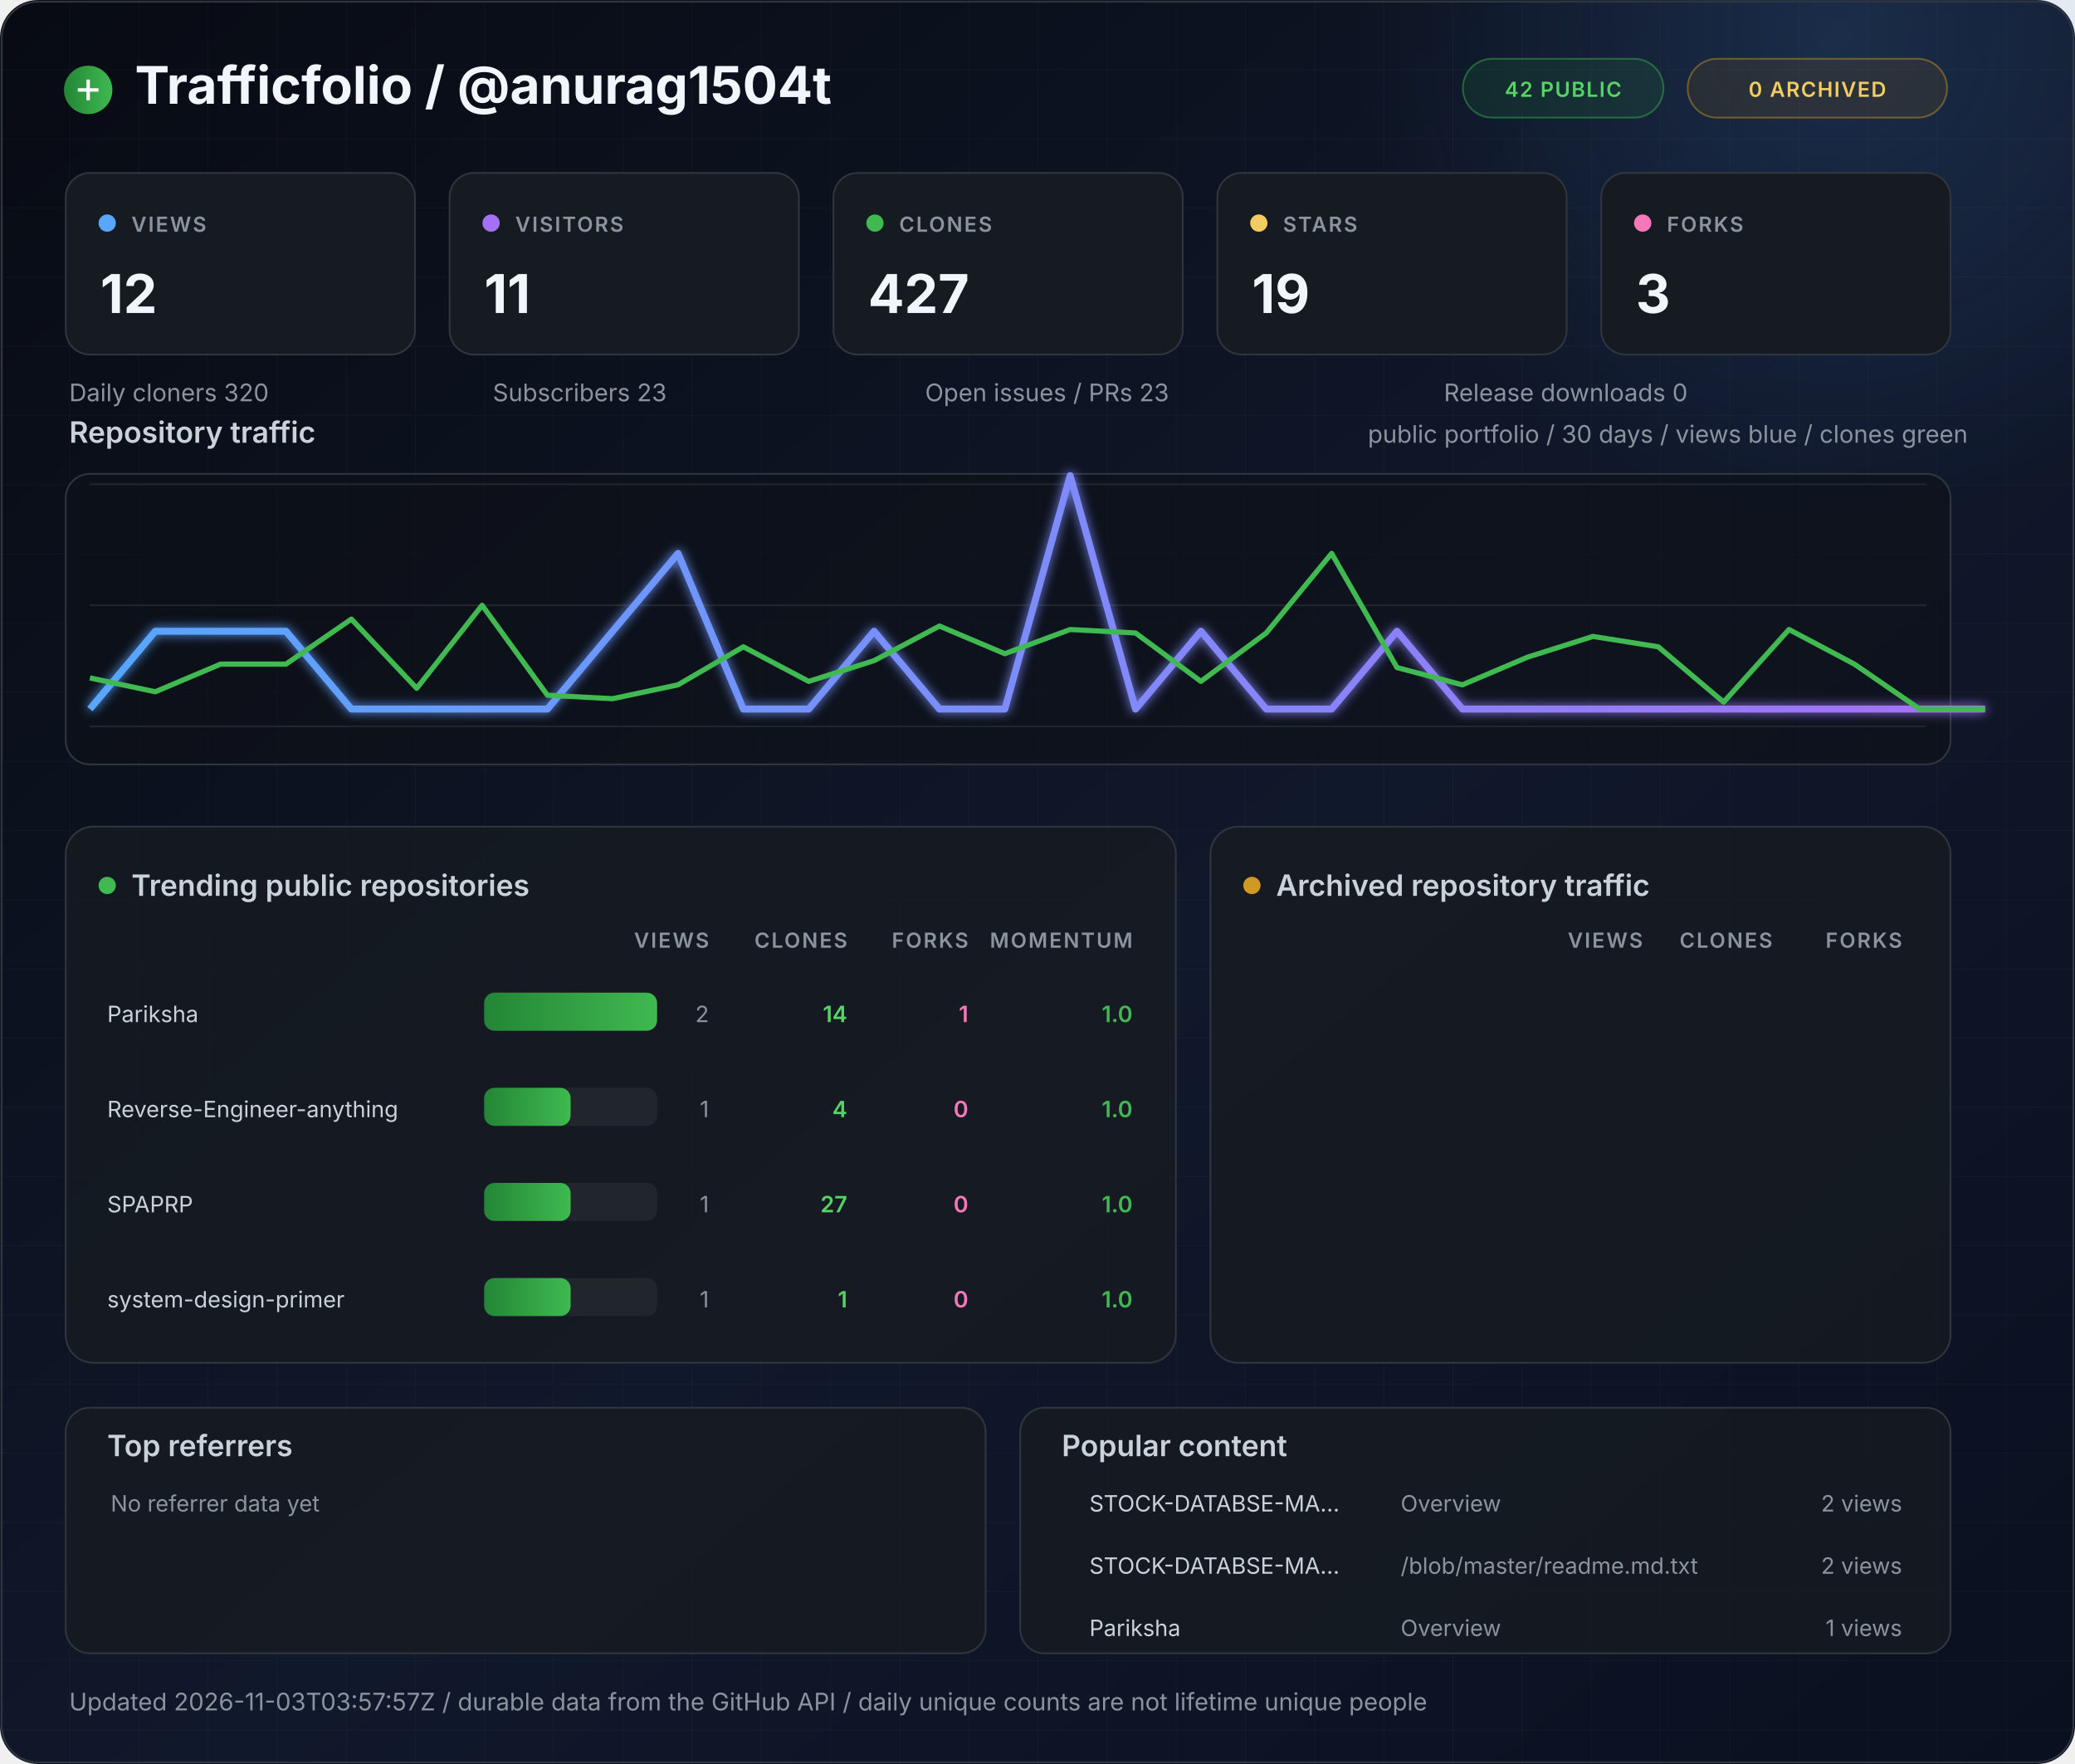
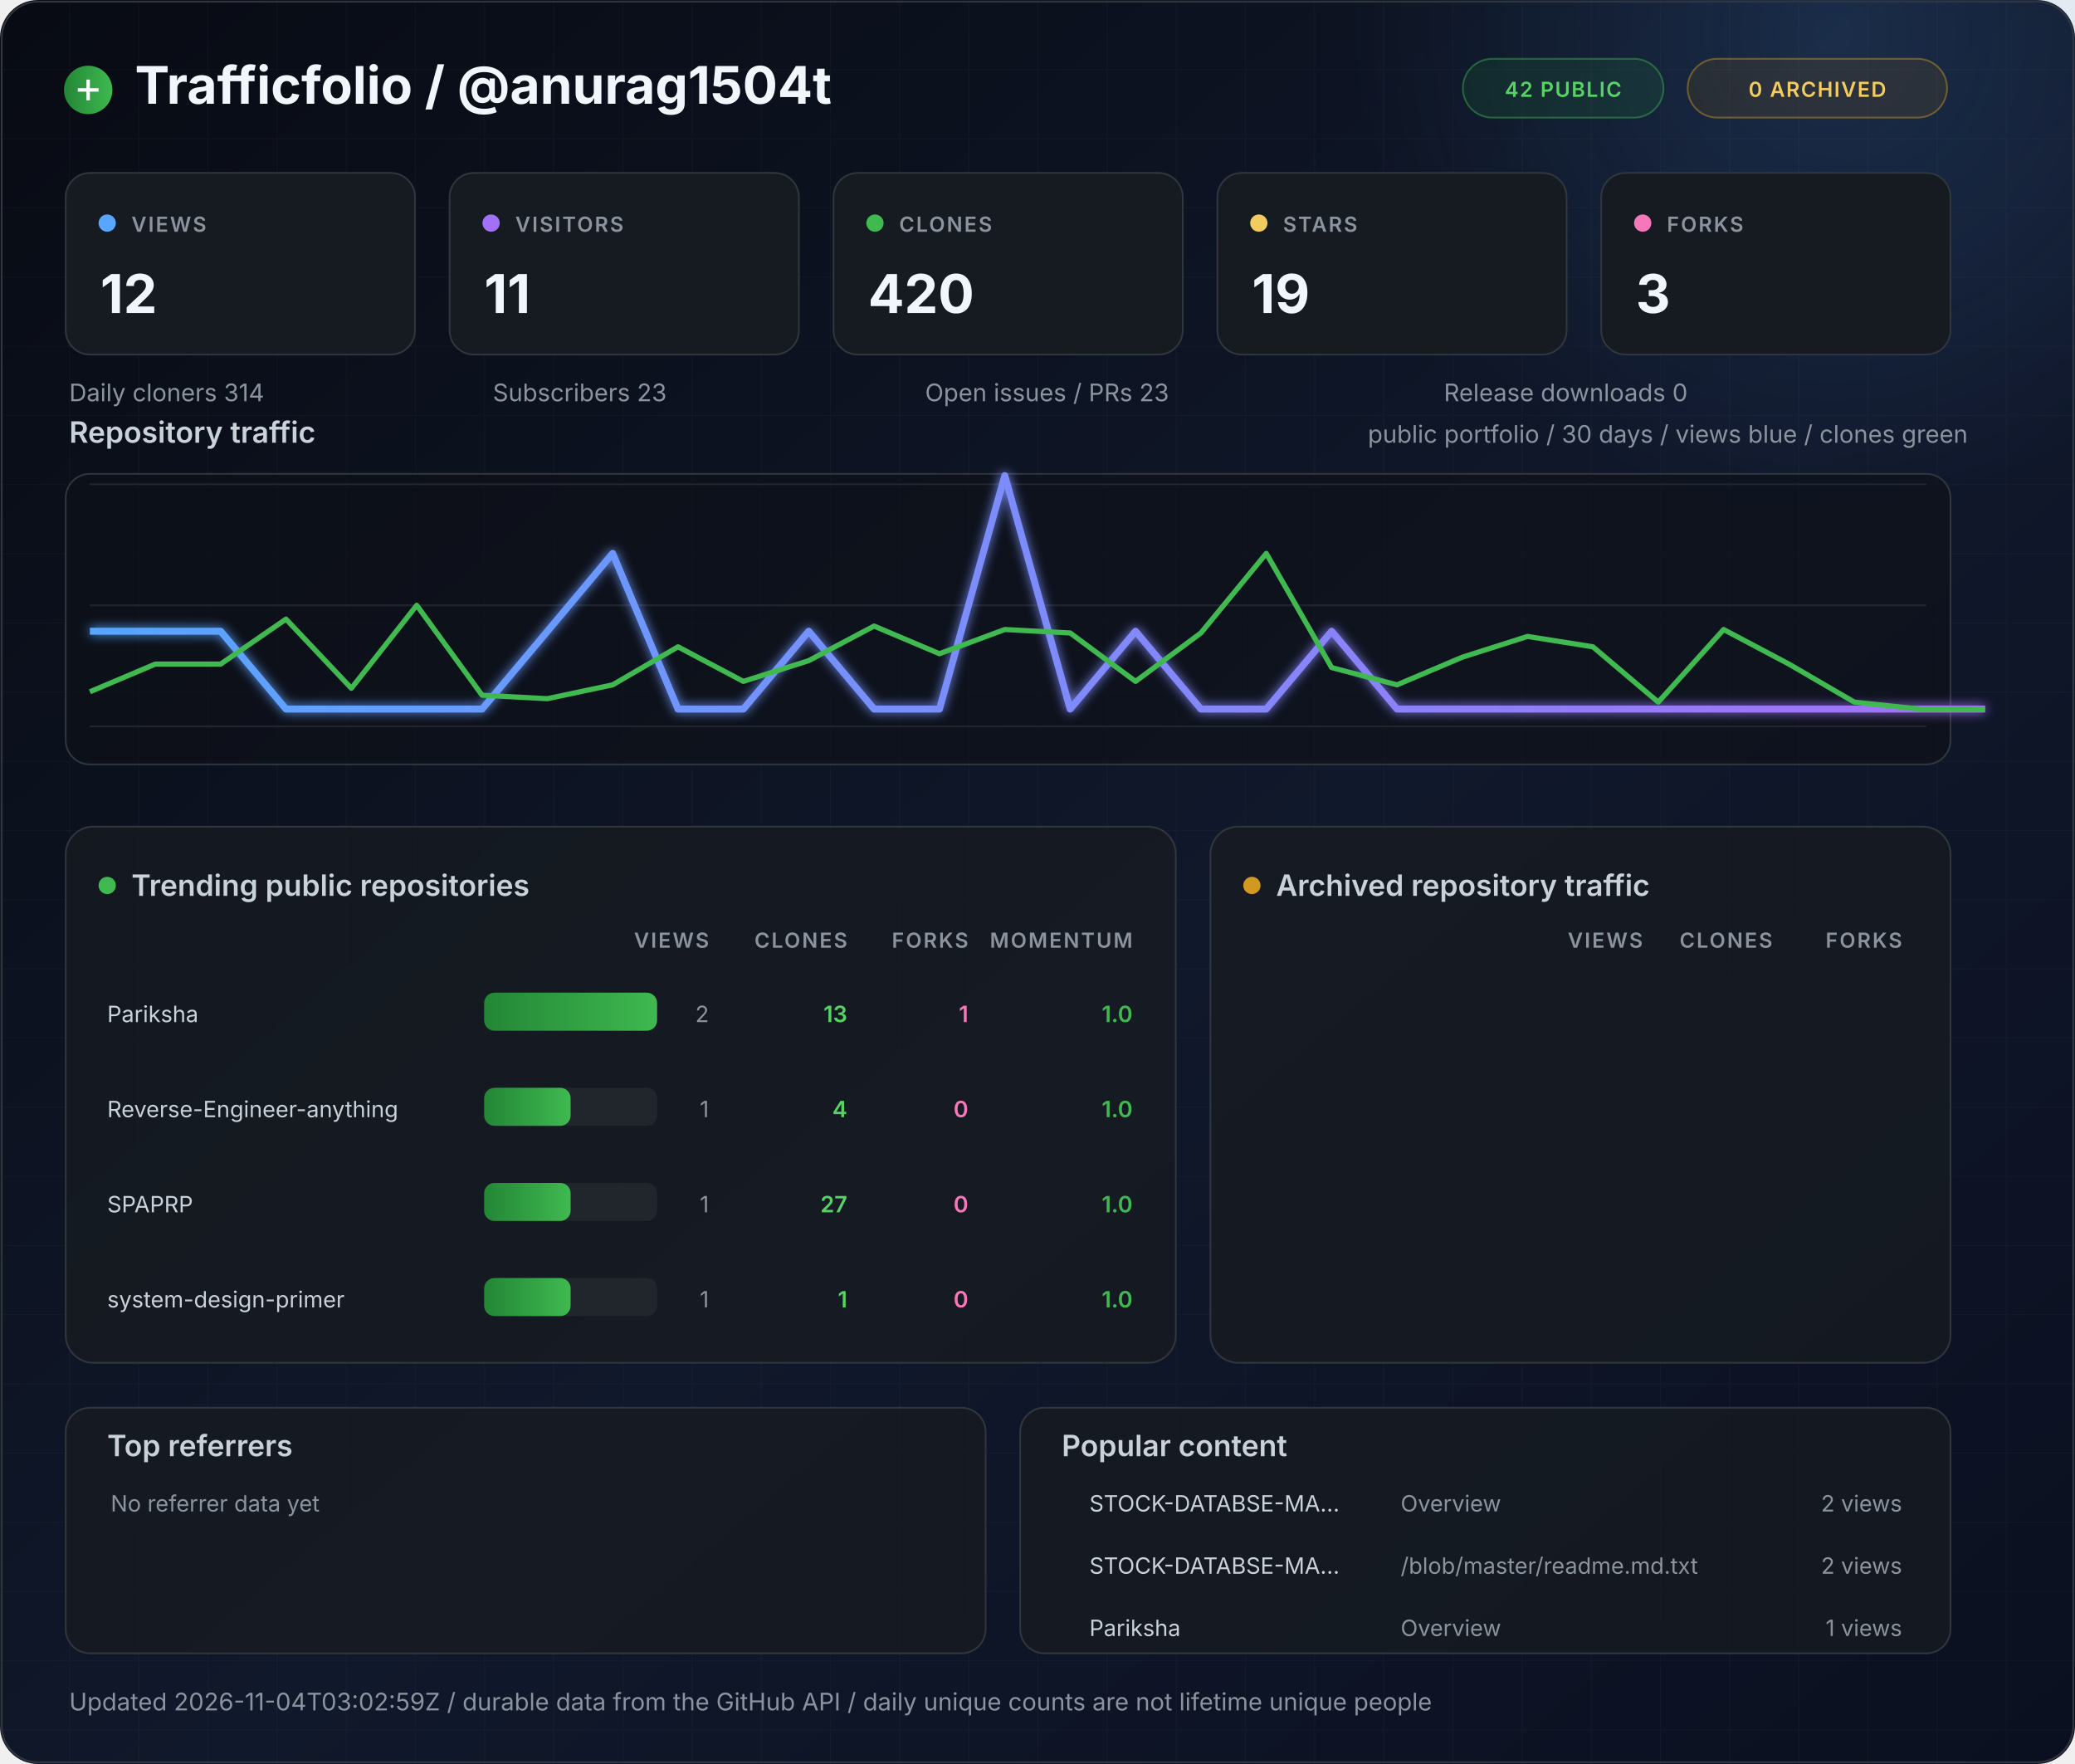
<svg xmlns="http://www.w3.org/2000/svg" width="1200" height="1020" viewBox="0 0 1200 1020" role="img" aria-label="Trafficfolio GitHub analytics dashboard for anurag1504t">
  <defs>
    <linearGradient id="bg" x1="0" y1="0" x2="1" y2="1">
      <stop stop-color="#080b13" />
      <stop offset=".55" stop-color="#10182b" />
      <stop offset="1" stop-color="#0b1020" />
    </linearGradient>
    <linearGradient id="line" x1="0" y1="0" x2="1" y2="0">
      <stop stop-color="#58a6ff" />
      <stop offset="1" stop-color="#a371f7" />
    </linearGradient>
    <linearGradient id="bar" x1="0" y1="0" x2="1" y2="0">
      <stop stop-color="#238636" />
      <stop offset="1" stop-color="#3fb950" />
    </linearGradient>
    <linearGradient id="archiveBar" x1="0" y1="0" x2="1" y2="0">
      <stop stop-color="#9e6a03" />
      <stop offset="1" stop-color="#f2cc60" />
    </linearGradient>
    <radialGradient id="ambient">
      <stop stop-color="#58a6ff" stop-opacity=".16" />
      <stop offset="1" stop-color="#58a6ff" stop-opacity="0" />
    </radialGradient>
    <pattern id="grid" width="40" height="40" patternUnits="userSpaceOnUse">
      <path d="M40 0H0V40" fill="none" stroke="#ffffff" stroke-opacity=".025" />
    </pattern>
    <filter id="glow">
      <feGaussianBlur stdDeviation="3" result="b" />
      <feMerge>
        <feMergeNode in="b" />
        <feMergeNode in="SourceGraphic" />
      </feMerge>
    </filter>
    <style>
    .title{font:750 30px -apple-system,BlinkMacSystemFont,"Segoe UI",sans-serif;fill:#f0f6fc}
    .subtitle{font:14px -apple-system,BlinkMacSystemFont,"Segoe UI",sans-serif;fill:#8b949e}
    .label{font:600 12px -apple-system,BlinkMacSystemFont,"Segoe UI",sans-serif;fill:#8b949e;letter-spacing:1px}
    .metric{font:700 31px -apple-system,BlinkMacSystemFont,"Segoe UI",sans-serif;fill:#f0f6fc}
    .section{font:600 17px -apple-system,BlinkMacSystemFont,"Segoe UI",sans-serif;fill:#c9d1d9}
    .repo,.value,.trend,.archive,.clone,.fork{font:13px -apple-system,BlinkMacSystemFont,"Segoe UI",sans-serif;fill:#c9d1d9}
    .value{fill:#8b949e} .trend{fill:#3fb950;font-weight:600} .archive{fill:#d29922}
    .clone{fill:#56d364;font-weight:600} .fork{fill:#f778ba;font-weight:600}
    .pill{font:600 12px -apple-system,BlinkMacSystemFont,"Segoe UI",sans-serif;letter-spacing:.7px}
  </style>
  </defs>
  <rect width="1200" height="1020" rx="22" fill="url(#bg)" />
  <rect width="1200" height="1020" rx="22" fill="url(#grid)" />
  <circle cx="1060" cy="20" r="280" fill="url(#ambient)" />
  <rect x="1" y="1" width="1198" height="1018" rx="21" fill="none" stroke="#30363d" />
  <circle cx="51" cy="52" r="14" fill="url(#bar)" />
  <path d="M45 52h12M51 46v12" stroke="#fff" stroke-width="2" />
  <text x="78" y="60" class="title">Trafficfolio / @anurag1504t</text>
  <rect x="846" y="34" width="116" height="34" rx="17" fill="#238636" fill-opacity=".16" stroke="#3fb950" stroke-opacity=".45" />
  <text x="904" y="56" text-anchor="middle" class="pill" fill="#56d364">42 PUBLIC</text>
  <rect x="976" y="34" width="150" height="34" rx="17" fill="#9e6a03" fill-opacity=".14" stroke="#d29922" stroke-opacity=".45" />
  <text x="1051" y="56" text-anchor="middle" class="pill" fill="#f2cc60">0 ARCHIVED</text>
  <rect x="38" y="100" width="202" height="105" rx="14" fill="#161b22" stroke="#30363d" />
  <circle cx="62" cy="129" r="5" fill="#58a6ff" />
  <text x="76" y="134" class="label">VIEWS</text>
  <text x="58" y="181" class="metric">12</text>
  <rect x="260" y="100" width="202" height="105" rx="14" fill="#161b22" stroke="#30363d" />
  <circle cx="284" cy="129" r="5" fill="#a371f7" />
  <text x="298" y="134" class="label">VISITORS</text>
  <text x="280" y="181" class="metric">11</text>
  <rect x="482" y="100" width="202" height="105" rx="14" fill="#161b22" stroke="#30363d" />
  <circle cx="506" cy="129" r="5" fill="#3fb950" />
  <text x="520" y="134" class="label">CLONES</text>
-   <text x="502" y="181" class="metric">427</text>
+   <text x="502" y="181" class="metric">420</text>
  <rect x="704" y="100" width="202" height="105" rx="14" fill="#161b22" stroke="#30363d" />
  <circle cx="728" cy="129" r="5" fill="#f2cc60" />
  <text x="742" y="134" class="label">STARS</text>
  <text x="724" y="181" class="metric">19</text>
  <rect x="926" y="100" width="202" height="105" rx="14" fill="#161b22" stroke="#30363d" />
  <circle cx="950" cy="129" r="5" fill="#f778ba" />
  <text x="964" y="134" class="label">FORKS</text>
  <text x="946" y="181" class="metric">3</text>
-   <text x="40" y="232" class="subtitle">Daily cloners 320</text>
+   <text x="40" y="232" class="subtitle">Daily cloners 314</text>
  <text x="285" y="232" class="subtitle">Subscribers 23</text>
  <text x="535" y="232" class="subtitle">Open issues / PRs 23</text>
  <text x="835" y="232" class="subtitle">Release downloads 0</text>
  <text x="40" y="256" class="section">Repository traffic</text>
  <text x="1138" y="256" text-anchor="end" class="subtitle">public portfolio / 30 days / views blue / clones green</text>
  <rect x="38" y="274" width="1090" height="168" rx="14" fill="#0d1117" fill-opacity=".62" stroke="#30363d" />
  <line x1="52" y1="420" x2="1114" y2="420" stroke="#21262d" />
  <line x1="52" y1="350" x2="1114" y2="350" stroke="#21262d" />
  <line x1="52" y1="280" x2="1114" y2="280" stroke="#21262d" />
-   <polyline points="52.0,410.0 89.8,365.0 127.6,365.0 165.4,365.0 203.2,410.0 241.0,410.0 278.8,410.0 316.6,410.0 354.3,365.0 392.1,320.0 429.9,410.0 467.7,410.0 505.5,365.0 543.3,410.0 581.1,410.0 618.9,275.0 656.7,410.0 694.5,365.0 732.3,410.0 770.1,410.0 807.9,365.0 845.7,410.0 883.4,410.0 921.2,410.0 959.0,410.0 996.8,410.0 1034.6,410.0 1072.4,410.0 1110.2,410.0 1148.0,410.0" fill="none" stroke="url(#line)" stroke-width="4" stroke-linejoin="round" filter="url(#glow)" />
-   <polyline points="52.0,392.0 89.8,400.0 127.6,384.0 165.4,384.0 203.2,358.0 241.0,398.0 278.8,350.0 316.6,402.0 354.3,404.0 392.1,396.0 429.9,374.0 467.7,394.0 505.5,382.0 543.3,362.0 581.1,378.0 618.9,364.0 656.7,366.0 694.5,394.0 732.3,366.0 770.1,320.0 807.9,386.0 845.7,396.0 883.4,380.0 921.2,368.0 959.0,374.0 996.8,406.0 1034.6,364.0 1072.4,384.0 1110.2,410.0 1148.0,410.0" fill="none" stroke="#3fb950" stroke-width="3" stroke-linejoin="round" />
+   <polyline points="52.0,365.0 89.8,365.0 127.6,365.0 165.4,410.0 203.2,410.0 241.0,410.0 278.8,410.0 316.6,365.0 354.3,320.0 392.1,410.0 429.9,410.0 467.7,365.0 505.5,410.0 543.3,410.0 581.1,275.0 618.9,410.0 656.7,365.0 694.5,410.0 732.3,410.0 770.1,365.0 807.9,410.0 845.7,410.0 883.4,410.0 921.2,410.0 959.0,410.0 996.8,410.0 1034.6,410.0 1072.4,410.0 1110.2,410.0 1148.0,410.0" fill="none" stroke="url(#line)" stroke-width="4" stroke-linejoin="round" filter="url(#glow)" />
+   <polyline points="52.0,400.0 89.8,384.0 127.6,384.0 165.4,358.0 203.2,398.0 241.0,350.0 278.8,402.0 316.6,404.0 354.3,396.0 392.1,374.0 429.9,394.0 467.7,382.0 505.5,362.0 543.3,378.0 581.1,364.0 618.9,366.0 656.7,394.0 694.5,366.0 732.3,320.0 770.1,386.0 807.9,396.0 845.7,380.0 883.4,368.0 921.2,374.0 959.0,406.0 996.8,364.0 1034.6,384.0 1072.4,406.0 1110.2,410.0 1148.0,410.0" fill="none" stroke="#3fb950" stroke-width="3" stroke-linejoin="round" />
  <rect x="38" y="478" width="642" height="310" rx="16" fill="#161b22" fill-opacity=".82" stroke="#30363d" />
  <circle cx="62" cy="512" r="5" fill="#3fb950" />
  <text x="76" y="518" class="section">Trending public repositories</text>
  <text x="410" y="548" text-anchor="end" class="label">VIEWS</text>
  <text x="490" y="548" text-anchor="end" class="label">CLONES</text>
  <text x="560" y="548" text-anchor="end" class="label">FORKS</text>
  <text x="655" y="548" text-anchor="end" class="label">MOMENTUM</text>
  <text x="62" y="591" class="repo">Pariksha</text>
  <rect x="280" y="574" width="100" height="22" rx="6" fill="#21262d" />
  <rect x="280" y="574" width="100" height="22" rx="6" fill="url(#bar)" />
  <text x="410" y="591" text-anchor="end" class="value">2</text>
-   <text x="490" y="591" text-anchor="end" class="clone">14</text>
+   <text x="490" y="591" text-anchor="end" class="clone">13</text>
  <text x="560" y="591" text-anchor="end" class="fork">1</text>
  <text x="655" y="591" text-anchor="end" class="trend">1.0</text>
  <text x="62" y="646" class="repo">Reverse-Engineer-anything</text>
  <rect x="280" y="629" width="100" height="22" rx="6" fill="#21262d" />
  <rect x="280" y="629" width="50" height="22" rx="6" fill="url(#bar)" />
  <text x="410" y="646" text-anchor="end" class="value">1</text>
  <text x="490" y="646" text-anchor="end" class="clone">4</text>
  <text x="560" y="646" text-anchor="end" class="fork">0</text>
  <text x="655" y="646" text-anchor="end" class="trend">1.0</text>
  <text x="62" y="701" class="repo">SPAPRP</text>
  <rect x="280" y="684" width="100" height="22" rx="6" fill="#21262d" />
  <rect x="280" y="684" width="50" height="22" rx="6" fill="url(#bar)" />
  <text x="410" y="701" text-anchor="end" class="value">1</text>
  <text x="490" y="701" text-anchor="end" class="clone">27</text>
  <text x="560" y="701" text-anchor="end" class="fork">0</text>
  <text x="655" y="701" text-anchor="end" class="trend">1.0</text>
  <text x="62" y="756" class="repo">system-design-primer</text>
  <rect x="280" y="739" width="100" height="22" rx="6" fill="#21262d" />
  <rect x="280" y="739" width="50" height="22" rx="6" fill="url(#bar)" />
  <text x="410" y="756" text-anchor="end" class="value">1</text>
  <text x="490" y="756" text-anchor="end" class="clone">1</text>
  <text x="560" y="756" text-anchor="end" class="fork">0</text>
  <text x="655" y="756" text-anchor="end" class="trend">1.0</text>
  <rect x="700" y="478" width="428" height="310" rx="16" fill="#161b22" fill-opacity=".82" stroke="#30363d" />
  <circle cx="724" cy="512" r="5" fill="#d29922" />
  <text x="738" y="518" class="section">Archived repository traffic</text>
  <text x="950" y="548" text-anchor="end" class="label">VIEWS</text>
  <text x="1025" y="548" text-anchor="end" class="label">CLONES</text>
  <text x="1100" y="548" text-anchor="end" class="label">FORKS</text>
  <rect x="38" y="814" width="532" height="142" rx="14" fill="#161b22" fill-opacity=".82" stroke="#30363d" />
  <text x="62" y="842" class="section">Top referrers</text>
  <text x="64" y="874" class="value">No referrer data yet</text>
  <rect x="590" y="814" width="538" height="142" rx="14" fill="#161b22" fill-opacity=".82" stroke="#30363d" />
  <text x="614" y="842" class="section">Popular content</text>
  <text x="630" y="874" class="repo">STOCK-DATABSE-MA...</text>
  <text x="810" y="874" class="value">Overview</text>
  <text x="1100" y="874" text-anchor="end" class="value">2 views</text>
  <text x="630" y="910" class="repo">STOCK-DATABSE-MA...</text>
  <text x="810" y="910" class="value">/blob/master/readme.md.txt</text>
  <text x="1100" y="910" text-anchor="end" class="value">2 views</text>
  <text x="630" y="946" class="repo">Pariksha</text>
  <text x="810" y="946" class="value">Overview</text>
  <text x="1100" y="946" text-anchor="end" class="value">1 views</text>
-   <text x="40" y="989" class="subtitle">Updated 2026-11-03T03:57:57Z / durable data from the GitHub API / daily unique counts are not lifetime unique people</text>
+   <text x="40" y="989" class="subtitle">Updated 2026-11-04T03:02:59Z / durable data from the GitHub API / daily unique counts are not lifetime unique people</text>
</svg>
